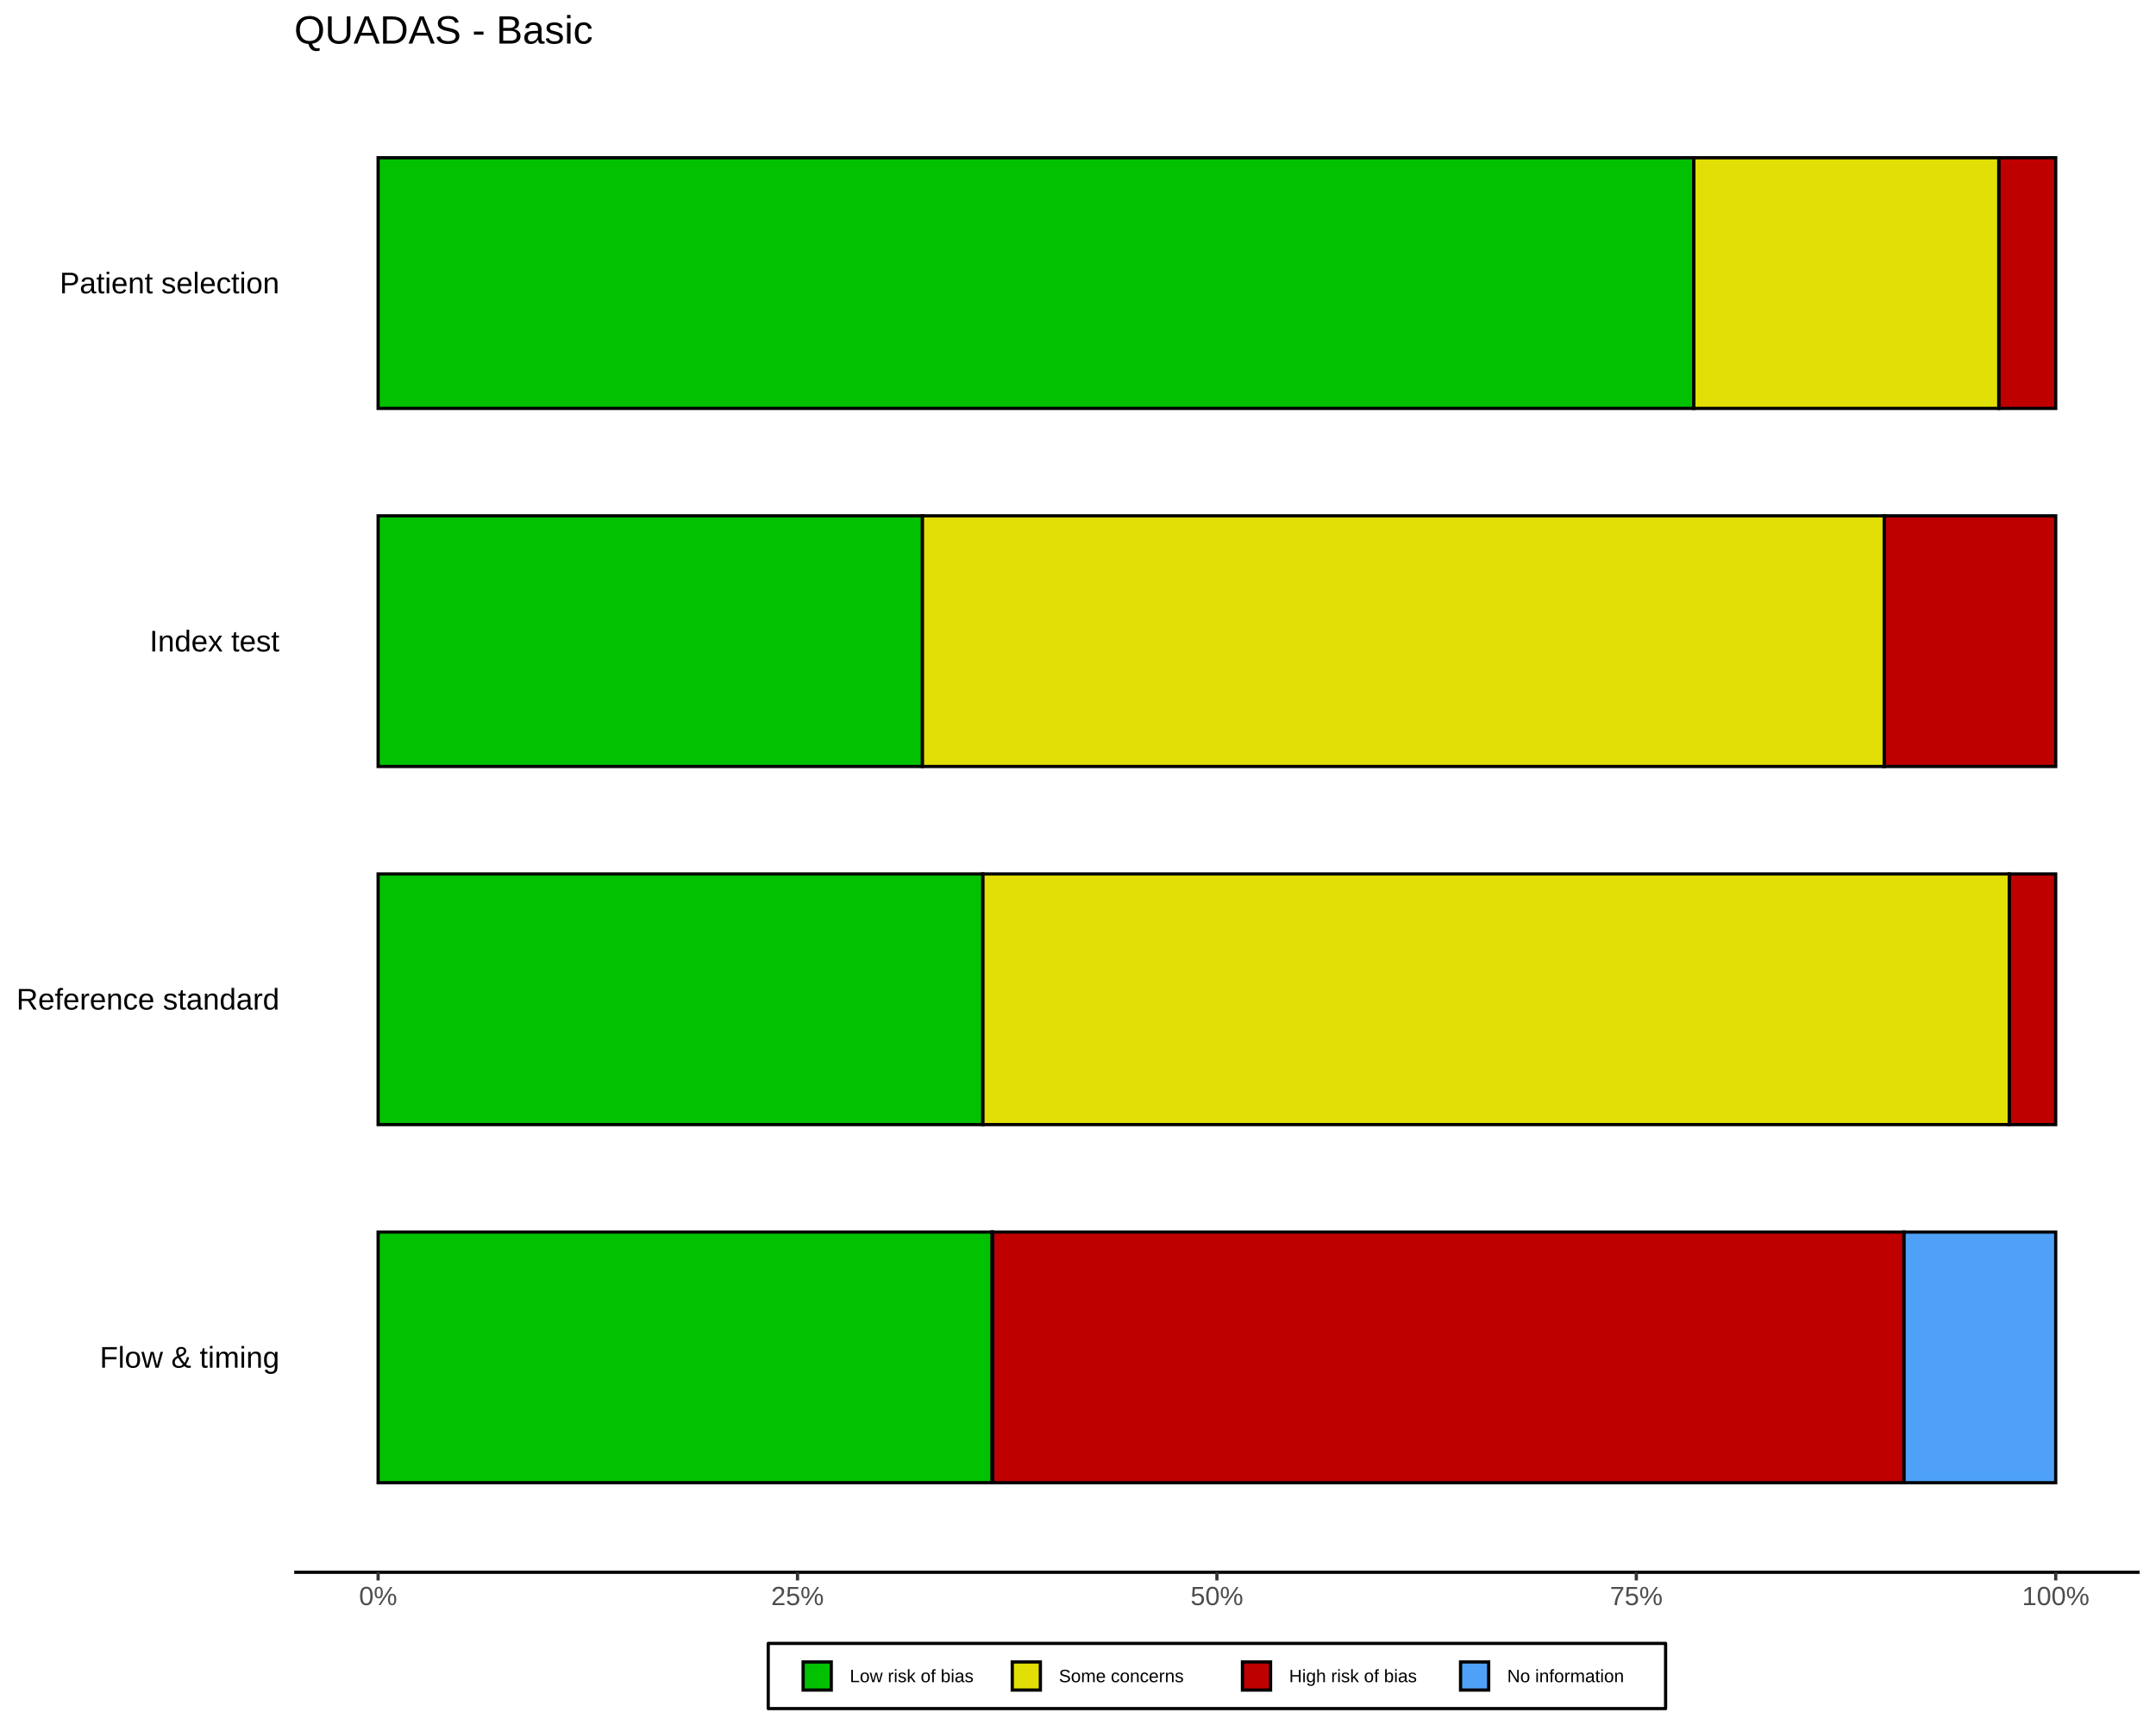
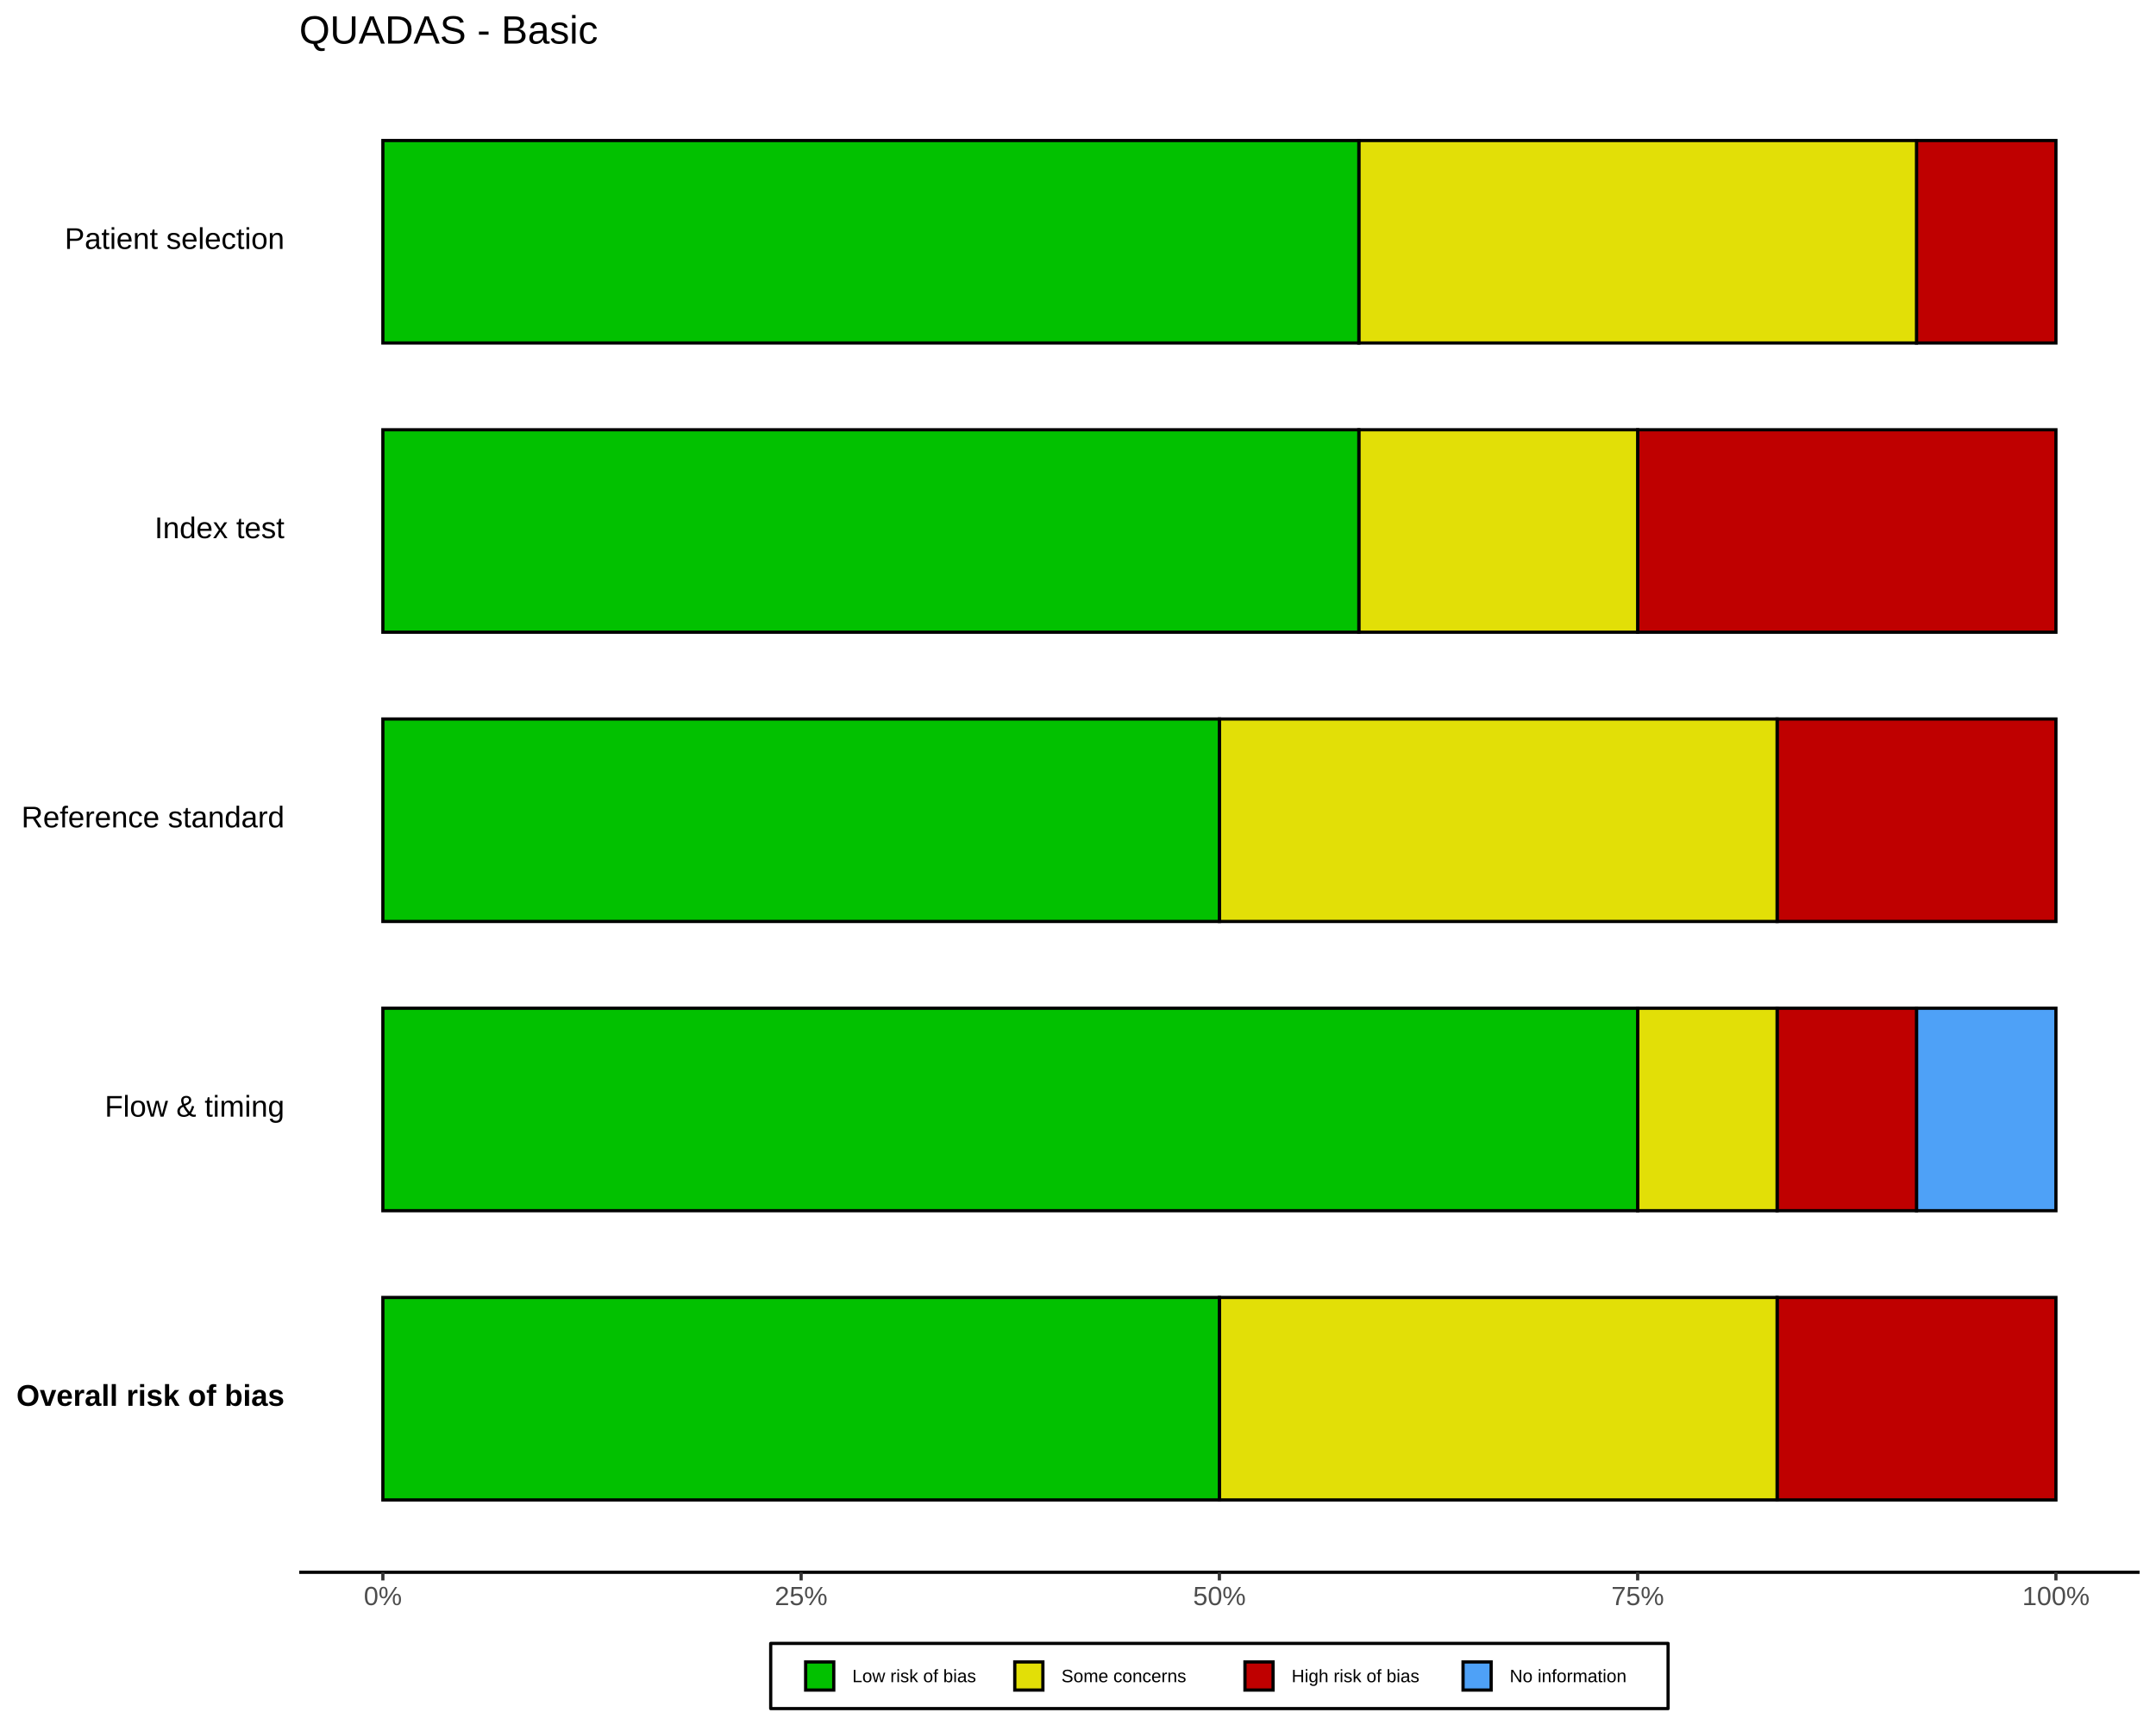
<svg xmlns="http://www.w3.org/2000/svg" viewBox="0 0 720.00 576.00">
  <defs>
    <style type="text/css">
    line, polyline, polygon, path, rect, circle {
      fill: none;
      stroke: #000000;
      stroke-linecap: round;
      stroke-linejoin: round;
      stroke-miterlimit: 10.00;
    }
  </style>
  </defs>
  <rect width="100%" height="100%" style="stroke: none; fill: #FFFFFF;" />
  <rect x="0.00" y="0.00" width="720.00" height="576.00" style="stroke-width: 1.07; stroke: #FFFFFF; fill: #FFFFFF;" />
  <defs>
-     <clipPath id="cpOTguMjV8NzE0LjUyfDUyNS4wMHwyMi43Nw==">
-       <rect x="98.25" y="22.77" width="616.27" height="502.22" />
+     <clipPath id="cpOTkuOTN8NzE0LjUyfDUyNS4wMHwyMi43Nw==">
+       <rect x="99.93" y="22.77" width="614.59" height="502.22" />
    </clipPath>
  </defs>
-   <rect x="635.79" y="411.40" width="50.72" height="83.70" style="stroke-width: 1.07; stroke-linecap: square; stroke-linejoin: miter; fill: #4EA1F7;" clip-path="url(#cpOTguMjV8NzE0LjUyfDUyNS4wMHwyMi43Nw==)" />
-   <rect x="331.47" y="411.40" width="304.32" height="83.70" style="stroke-width: 1.07; stroke-linecap: square; stroke-linejoin: miter; fill: #BF0000;" clip-path="url(#cpOTguMjV8NzE0LjUyfDUyNS4wMHwyMi43Nw==)" />
-   <rect x="331.25" y="411.40" width="0.22" height="83.70" style="stroke-width: 1.07; stroke-linecap: square; stroke-linejoin: miter; fill: #E2DF07;" clip-path="url(#cpOTguMjV8NzE0LjUyfDUyNS4wMHwyMi43Nw==)" />
-   <rect x="126.27" y="411.40" width="204.98" height="83.70" style="stroke-width: 1.07; stroke-linecap: square; stroke-linejoin: miter; fill: #02C100;" clip-path="url(#cpOTguMjV8NzE0LjUyfDUyNS4wMHwyMi43Nw==)" />
-   <rect x="670.98" y="291.82" width="15.52" height="83.70" style="stroke-width: 1.07; stroke-linecap: square; stroke-linejoin: miter; fill: #BF0000;" clip-path="url(#cpOTguMjV8NzE0LjUyfDUyNS4wMHwyMi43Nw==)" />
-   <rect x="328.19" y="291.82" width="342.80" height="83.70" style="stroke-width: 1.07; stroke-linecap: square; stroke-linejoin: miter; fill: #E2DF07;" clip-path="url(#cpOTguMjV8NzE0LjUyfDUyNS4wMHwyMi43Nw==)" />
-   <rect x="126.27" y="291.82" width="201.92" height="83.70" style="stroke-width: 1.07; stroke-linecap: square; stroke-linejoin: miter; fill: #02C100;" clip-path="url(#cpOTguMjV8NzE0LjUyfDUyNS4wMHwyMi43Nw==)" />
-   <rect x="629.23" y="172.24" width="57.28" height="83.70" style="stroke-width: 1.07; stroke-linecap: square; stroke-linejoin: miter; fill: #BF0000;" clip-path="url(#cpOTguMjV8NzE0LjUyfDUyNS4wMHwyMi43Nw==)" />
-   <rect x="308.00" y="172.24" width="321.23" height="83.70" style="stroke-width: 1.07; stroke-linecap: square; stroke-linejoin: miter; fill: #E2DF07;" clip-path="url(#cpOTguMjV8NzE0LjUyfDUyNS4wMHwyMi43Nw==)" />
-   <rect x="126.27" y="172.24" width="181.73" height="83.70" style="stroke-width: 1.07; stroke-linecap: square; stroke-linejoin: miter; fill: #02C100;" clip-path="url(#cpOTguMjV8NzE0LjUyfDUyNS4wMHwyMi43Nw==)" />
-   <rect x="667.49" y="52.67" width="19.02" height="83.70" style="stroke-width: 1.07; stroke-linecap: square; stroke-linejoin: miter; fill: #BF0000;" clip-path="url(#cpOTguMjV8NzE0LjUyfDUyNS4wMHwyMi43Nw==)" />
-   <rect x="565.61" y="52.67" width="101.88" height="83.70" style="stroke-width: 1.07; stroke-linecap: square; stroke-linejoin: miter; fill: #E2DF07;" clip-path="url(#cpOTguMjV8NzE0LjUyfDUyNS4wMHwyMi43Nw==)" />
-   <rect x="126.27" y="52.67" width="439.35" height="83.70" style="stroke-width: 1.07; stroke-linecap: square; stroke-linejoin: miter; fill: #02C100;" clip-path="url(#cpOTguMjV8NzE0LjUyfDUyNS4wMHwyMi43Nw==)" />
+   <rect x="593.46" y="433.24" width="93.12" height="67.61" style="stroke-width: 1.07; stroke-linecap: square; stroke-linejoin: miter; fill: #BF0000;" clip-path="url(#cpOTkuOTN8NzE0LjUyfDUyNS4wMHwyMi43Nw==)" />
+   <rect x="407.22" y="433.24" width="186.24" height="67.61" style="stroke-width: 1.07; stroke-linecap: square; stroke-linejoin: miter; fill: #E2DF07;" clip-path="url(#cpOTkuOTN8NzE0LjUyfDUyNS4wMHwyMi43Nw==)" />
+   <rect x="127.86" y="433.24" width="279.36" height="67.61" style="stroke-width: 1.07; stroke-linecap: square; stroke-linejoin: miter; fill: #02C100;" clip-path="url(#cpOTkuOTN8NzE0LjUyfDUyNS4wMHwyMi43Nw==)" />
+   <rect x="640.02" y="336.66" width="46.56" height="67.61" style="stroke-width: 1.07; stroke-linecap: square; stroke-linejoin: miter; fill: #4EA1F7;" clip-path="url(#cpOTkuOTN8NzE0LjUyfDUyNS4wMHwyMi43Nw==)" />
+   <rect x="593.46" y="336.66" width="46.56" height="67.61" style="stroke-width: 1.07; stroke-linecap: square; stroke-linejoin: miter; fill: #BF0000;" clip-path="url(#cpOTkuOTN8NzE0LjUyfDUyNS4wMHwyMi43Nw==)" />
+   <rect x="546.90" y="336.66" width="46.56" height="67.61" style="stroke-width: 1.07; stroke-linecap: square; stroke-linejoin: miter; fill: #E2DF07;" clip-path="url(#cpOTkuOTN8NzE0LjUyfDUyNS4wMHwyMi43Nw==)" />
+   <rect x="127.86" y="336.66" width="419.04" height="67.61" style="stroke-width: 1.07; stroke-linecap: square; stroke-linejoin: miter; fill: #02C100;" clip-path="url(#cpOTkuOTN8NzE0LjUyfDUyNS4wMHwyMi43Nw==)" />
+   <rect x="593.46" y="240.08" width="93.12" height="67.61" style="stroke-width: 1.07; stroke-linecap: square; stroke-linejoin: miter; fill: #BF0000;" clip-path="url(#cpOTkuOTN8NzE0LjUyfDUyNS4wMHwyMi43Nw==)" />
+   <rect x="407.22" y="240.08" width="186.24" height="67.61" style="stroke-width: 1.07; stroke-linecap: square; stroke-linejoin: miter; fill: #E2DF07;" clip-path="url(#cpOTkuOTN8NzE0LjUyfDUyNS4wMHwyMi43Nw==)" />
+   <rect x="127.86" y="240.08" width="279.36" height="67.61" style="stroke-width: 1.07; stroke-linecap: square; stroke-linejoin: miter; fill: #02C100;" clip-path="url(#cpOTkuOTN8NzE0LjUyfDUyNS4wMHwyMi43Nw==)" />
+   <rect x="546.90" y="143.50" width="139.68" height="67.61" style="stroke-width: 1.07; stroke-linecap: square; stroke-linejoin: miter; fill: #BF0000;" clip-path="url(#cpOTkuOTN8NzE0LjUyfDUyNS4wMHwyMi43Nw==)" />
+   <rect x="453.78" y="143.50" width="93.12" height="67.61" style="stroke-width: 1.07; stroke-linecap: square; stroke-linejoin: miter; fill: #E2DF07;" clip-path="url(#cpOTkuOTN8NzE0LjUyfDUyNS4wMHwyMi43Nw==)" />
+   <rect x="127.86" y="143.50" width="325.92" height="67.61" style="stroke-width: 1.07; stroke-linecap: square; stroke-linejoin: miter; fill: #02C100;" clip-path="url(#cpOTkuOTN8NzE0LjUyfDUyNS4wMHwyMi43Nw==)" />
+   <rect x="640.02" y="46.92" width="46.56" height="67.61" style="stroke-width: 1.07; stroke-linecap: square; stroke-linejoin: miter; fill: #BF0000;" clip-path="url(#cpOTkuOTN8NzE0LjUyfDUyNS4wMHwyMi43Nw==)" />
+   <rect x="453.78" y="46.92" width="186.24" height="67.61" style="stroke-width: 1.07; stroke-linecap: square; stroke-linejoin: miter; fill: #E2DF07;" clip-path="url(#cpOTkuOTN8NzE0LjUyfDUyNS4wMHwyMi43Nw==)" />
+   <rect x="127.86" y="46.92" width="325.92" height="67.61" style="stroke-width: 1.07; stroke-linecap: square; stroke-linejoin: miter; fill: #02C100;" clip-path="url(#cpOTkuOTN8NzE0LjUyfDUyNS4wMHwyMi43Nw==)" />
  <defs>
    <clipPath id="cpMC4wMHw3MjAuMDB8NTc2LjAwfDAuMDA=">
      <rect x="0.00" y="0.00" width="720.00" height="576.00" />
    </clipPath>
  </defs>
  <g clip-path="url(#cpMC4wMHw3MjAuMDB8NTc2LjAwfDAuMDA=)">
-     <text x="33.31" y="456.69" style="font-size: 10.00px; font-family: Liberation Sans;" textLength="60.02px" lengthAdjust="spacingAndGlyphs">Flow &amp; timing</text>
+     <text x="5.48" y="469.42" style="font-size: 10.00px; font-weight: bold; font-family: Liberation Sans;" textLength="33.92px" lengthAdjust="spacingAndGlyphs">Overall</text>
  </g>
  <g clip-path="url(#cpMC4wMHw3MjAuMDB8NTc2LjAwfDAuMDA=)">
-     <text x="5.48" y="337.11" style="font-size: 10.00px; font-family: Liberation Sans;" textLength="87.84px" lengthAdjust="spacingAndGlyphs">Reference standard</text>
+     <text x="42.18" y="469.42" style="font-size: 10.00px; font-weight: bold; font-family: Liberation Sans;" textLength="17.80px" lengthAdjust="spacingAndGlyphs">risk</text>
  </g>
  <g clip-path="url(#cpMC4wMHw3MjAuMDB8NTc2LjAwfDAuMDA=)">
-     <text x="49.95" y="217.53" style="font-size: 10.00px; font-family: Liberation Sans;" textLength="43.38px" lengthAdjust="spacingAndGlyphs">Index test</text>
+     <text x="62.76" y="469.42" style="font-size: 10.00px; font-weight: bold; font-family: Liberation Sans;" textLength="9.44px" lengthAdjust="spacingAndGlyphs">of</text>
  </g>
  <g clip-path="url(#cpMC4wMHw3MjAuMDB8NTc2LjAwfDAuMDA=)">
-     <text x="19.93" y="97.96" style="font-size: 10.00px; font-family: Liberation Sans;" textLength="73.39px" lengthAdjust="spacingAndGlyphs">Patient selection</text>
-   </g>
-   <polyline points="98.25,525.00 714.52,525.00 " style="stroke-width: 1.07; stroke-linecap: butt;" clip-path="url(#cpMC4wMHw3MjAuMDB8NTc2LjAwfDAuMDA=)" />
-   <polyline points="126.27,527.74 126.27,525.00 " style="stroke-width: 1.07; stroke: #333333; stroke-linecap: butt;" clip-path="url(#cpMC4wMHw3MjAuMDB8NTc2LjAwfDAuMDA=)" />
-   <polyline points="266.33,527.74 266.33,525.00 " style="stroke-width: 1.07; stroke: #333333; stroke-linecap: butt;" clip-path="url(#cpMC4wMHw3MjAuMDB8NTc2LjAwfDAuMDA=)" />
-   <polyline points="406.39,527.74 406.39,525.00 " style="stroke-width: 1.07; stroke: #333333; stroke-linecap: butt;" clip-path="url(#cpMC4wMHw3MjAuMDB8NTc2LjAwfDAuMDA=)" />
-   <polyline points="546.45,527.74 546.45,525.00 " style="stroke-width: 1.07; stroke: #333333; stroke-linecap: butt;" clip-path="url(#cpMC4wMHw3MjAuMDB8NTc2LjAwfDAuMDA=)" />
-   <polyline points="686.51,527.74 686.51,525.00 " style="stroke-width: 1.07; stroke: #333333; stroke-linecap: butt;" clip-path="url(#cpMC4wMHw3MjAuMDB8NTc2LjAwfDAuMDA=)" />
-   <g clip-path="url(#cpMC4wMHw3MjAuMDB8NTc2LjAwfDAuMDA=)">
-     <text x="119.91" y="535.97" style="font-size: 8.80px; fill: #4D4D4D; font-family: Liberation Sans;" textLength="12.72px" lengthAdjust="spacingAndGlyphs">0%</text>
+     <text x="74.98" y="469.42" style="font-size: 10.00px; font-weight: bold; font-family: Liberation Sans;" textLength="20.02px" lengthAdjust="spacingAndGlyphs">bias</text>
  </g>
  <g clip-path="url(#cpMC4wMHw3MjAuMDB8NTc2LjAwfDAuMDA=)">
-     <text x="257.52" y="535.97" style="font-size: 8.80px; fill: #4D4D4D; font-family: Liberation Sans;" textLength="17.61px" lengthAdjust="spacingAndGlyphs">25%</text>
+     <text x="34.98" y="372.86" style="font-size: 10.00px; font-family: Liberation Sans;" textLength="21.11px" lengthAdjust="spacingAndGlyphs">Flow</text>
  </g>
  <g clip-path="url(#cpMC4wMHw3MjAuMDB8NTc2LjAwfDAuMDA=)">
-     <text x="397.58" y="535.97" style="font-size: 8.80px; fill: #4D4D4D; font-family: Liberation Sans;" textLength="17.61px" lengthAdjust="spacingAndGlyphs">50%</text>
+     <text x="58.87" y="372.86" style="font-size: 10.00px; font-family: Liberation Sans;" textLength="6.67px" lengthAdjust="spacingAndGlyphs">&amp;</text>
  </g>
  <g clip-path="url(#cpMC4wMHw3MjAuMDB8NTc2LjAwfDAuMDA=)">
-     <text x="537.64" y="535.97" style="font-size: 8.80px; fill: #4D4D4D; font-family: Liberation Sans;" textLength="17.61px" lengthAdjust="spacingAndGlyphs">75%</text>
+     <text x="68.32" y="372.86" style="font-size: 10.00px; font-family: Liberation Sans;" textLength="26.67px" lengthAdjust="spacingAndGlyphs">timing</text>
  </g>
  <g clip-path="url(#cpMC4wMHw3MjAuMDB8NTc2LjAwfDAuMDA=)">
-     <text x="675.26" y="535.97" style="font-size: 8.80px; fill: #4D4D4D; font-family: Liberation Sans;" textLength="22.50px" lengthAdjust="spacingAndGlyphs">100%</text>
-   </g>
-   <rect x="256.55" y="548.76" width="299.68" height="21.76" style="stroke-width: 1.07; fill: #FFFFFF;" clip-path="url(#cpMC4wMHw3MjAuMDB8NTc2LjAwfDAuMDA=)" />
-   <rect x="267.51" y="554.24" width="10.80" height="10.80" style="stroke-width: 1.07; stroke: none; fill: #F2F2F2;" clip-path="url(#cpMC4wMHw3MjAuMDB8NTc2LjAwfDAuMDA=)" />
-   <rect x="268.21" y="554.95" width="9.38" height="9.38" style="stroke-width: 1.07; stroke-linecap: square; stroke-linejoin: miter; fill: #02C100;" clip-path="url(#cpMC4wMHw3MjAuMDB8NTc2LjAwfDAuMDA=)" />
-   <rect x="337.34" y="554.24" width="10.80" height="10.80" style="stroke-width: 1.07; stroke: none; fill: #F2F2F2;" clip-path="url(#cpMC4wMHw3MjAuMDB8NTc2LjAwfDAuMDA=)" />
-   <rect x="338.05" y="554.95" width="9.38" height="9.38" style="stroke-width: 1.07; stroke-linecap: square; stroke-linejoin: miter; fill: #E2DF07;" clip-path="url(#cpMC4wMHw3MjAuMDB8NTc2LjAwfDAuMDA=)" />
-   <rect x="414.21" y="554.24" width="10.80" height="10.80" style="stroke-width: 1.07; stroke: none; fill: #F2F2F2;" clip-path="url(#cpMC4wMHw3MjAuMDB8NTc2LjAwfDAuMDA=)" />
-   <rect x="414.92" y="554.95" width="9.38" height="9.38" style="stroke-width: 1.07; stroke-linecap: square; stroke-linejoin: miter; fill: #BF0000;" clip-path="url(#cpMC4wMHw3MjAuMDB8NTc2LjAwfDAuMDA=)" />
-   <rect x="487.05" y="554.24" width="10.80" height="10.80" style="stroke-width: 1.07; stroke: none; fill: #F2F2F2;" clip-path="url(#cpMC4wMHw3MjAuMDB8NTc2LjAwfDAuMDA=)" />
-   <rect x="487.76" y="554.95" width="9.38" height="9.38" style="stroke-width: 1.07; stroke-linecap: square; stroke-linejoin: miter; fill: #4EA1F7;" clip-path="url(#cpMC4wMHw3MjAuMDB8NTc2LjAwfDAuMDA=)" />
-   <g clip-path="url(#cpMC4wMHw3MjAuMDB8NTc2LjAwfDAuMDA=)">
-     <text x="283.78" y="561.70" style="font-size: 6.00px; font-family: Liberation Sans;" textLength="48.08px" lengthAdjust="spacingAndGlyphs">  Low risk of bias  </text>
+     <text x="7.15" y="276.28" style="font-size: 10.00px; font-family: Liberation Sans;" textLength="46.14px" lengthAdjust="spacingAndGlyphs">Reference</text>
  </g>
  <g clip-path="url(#cpMC4wMHw3MjAuMDB8NTc2LjAwfDAuMDA=)">
-     <text x="353.62" y="561.70" style="font-size: 6.00px; font-family: Liberation Sans;" textLength="55.11px" lengthAdjust="spacingAndGlyphs">  Some concerns      </text>
+     <text x="56.07" y="276.28" style="font-size: 10.00px; font-family: Liberation Sans;" textLength="38.92px" lengthAdjust="spacingAndGlyphs">standard</text>
  </g>
  <g clip-path="url(#cpMC4wMHw3MjAuMDB8NTc2LjAwfDAuMDA=)">
-     <text x="430.49" y="561.70" style="font-size: 6.00px; font-family: Liberation Sans;" textLength="51.08px" lengthAdjust="spacingAndGlyphs">  High risk of bias   </text>
+     <text x="51.62" y="179.70" style="font-size: 10.00px; font-family: Liberation Sans;" textLength="24.47px" lengthAdjust="spacingAndGlyphs">Index</text>
  </g>
  <g clip-path="url(#cpMC4wMHw3MjAuMDB8NTc2LjAwfDAuMDA=)">
-     <text x="503.33" y="561.70" style="font-size: 6.00px; font-family: Liberation Sans;" textLength="47.42px" lengthAdjust="spacingAndGlyphs">  No information   </text>
+     <text x="78.87" y="179.70" style="font-size: 10.00px; font-family: Liberation Sans;" textLength="16.12px" lengthAdjust="spacingAndGlyphs">test</text>
  </g>
  <g clip-path="url(#cpMC4wMHw3MjAuMDB8NTc2LjAwfDAuMDA=)">
-     <text x="98.25" y="14.56" style="font-size: 13.20px; font-family: Liberation Sans;" textLength="99.66px" lengthAdjust="spacingAndGlyphs">QUADAS - Basic</text>
+     <text x="21.60" y="83.12" style="font-size: 10.00px; font-family: Liberation Sans;" textLength="31.14px" lengthAdjust="spacingAndGlyphs">Patient</text>
+   </g>
+   <g clip-path="url(#cpMC4wMHw3MjAuMDB8NTc2LjAwfDAuMDA=)">
+     <text x="55.53" y="83.12" style="font-size: 10.00px; font-family: Liberation Sans;" textLength="39.47px" lengthAdjust="spacingAndGlyphs">selection</text>
+   </g>
+   <polyline points="99.93,525.00 714.52,525.00 " style="stroke-width: 1.07; stroke-linecap: butt;" clip-path="url(#cpMC4wMHw3MjAuMDB8NTc2LjAwfDAuMDA=)" />
+   <polyline points="127.86,527.74 127.86,525.00 " style="stroke-width: 1.07; stroke: #333333; stroke-linecap: butt;" clip-path="url(#cpMC4wMHw3MjAuMDB8NTc2LjAwfDAuMDA=)" />
+   <polyline points="267.54,527.74 267.54,525.00 " style="stroke-width: 1.07; stroke: #333333; stroke-linecap: butt;" clip-path="url(#cpMC4wMHw3MjAuMDB8NTc2LjAwfDAuMDA=)" />
+   <polyline points="407.22,527.74 407.22,525.00 " style="stroke-width: 1.07; stroke: #333333; stroke-linecap: butt;" clip-path="url(#cpMC4wMHw3MjAuMDB8NTc2LjAwfDAuMDA=)" />
+   <polyline points="546.90,527.74 546.90,525.00 " style="stroke-width: 1.07; stroke: #333333; stroke-linecap: butt;" clip-path="url(#cpMC4wMHw3MjAuMDB8NTc2LjAwfDAuMDA=)" />
+   <polyline points="686.58,527.74 686.58,525.00 " style="stroke-width: 1.07; stroke: #333333; stroke-linecap: butt;" clip-path="url(#cpMC4wMHw3MjAuMDB8NTc2LjAwfDAuMDA=)" />
+   <g clip-path="url(#cpMC4wMHw3MjAuMDB8NTc2LjAwfDAuMDA=)">
+     <text x="121.50" y="535.97" style="font-size: 8.80px; fill: #4D4D4D; font-family: Liberation Sans;" textLength="12.72px" lengthAdjust="spacingAndGlyphs">0%</text>
+   </g>
+   <g clip-path="url(#cpMC4wMHw3MjAuMDB8NTc2LjAwfDAuMDA=)">
+     <text x="258.74" y="535.97" style="font-size: 8.80px; fill: #4D4D4D; font-family: Liberation Sans;" textLength="17.61px" lengthAdjust="spacingAndGlyphs">25%</text>
+   </g>
+   <g clip-path="url(#cpMC4wMHw3MjAuMDB8NTc2LjAwfDAuMDA=)">
+     <text x="398.42" y="535.97" style="font-size: 8.80px; fill: #4D4D4D; font-family: Liberation Sans;" textLength="17.61px" lengthAdjust="spacingAndGlyphs">50%</text>
+   </g>
+   <g clip-path="url(#cpMC4wMHw3MjAuMDB8NTc2LjAwfDAuMDA=)">
+     <text x="538.10" y="535.97" style="font-size: 8.80px; fill: #4D4D4D; font-family: Liberation Sans;" textLength="17.61px" lengthAdjust="spacingAndGlyphs">75%</text>
+   </g>
+   <g clip-path="url(#cpMC4wMHw3MjAuMDB8NTc2LjAwfDAuMDA=)">
+     <text x="675.33" y="535.97" style="font-size: 8.80px; fill: #4D4D4D; font-family: Liberation Sans;" textLength="22.50px" lengthAdjust="spacingAndGlyphs">100%</text>
+   </g>
+   <rect x="257.38" y="548.76" width="299.68" height="21.76" style="stroke-width: 1.07; fill: #FFFFFF;" clip-path="url(#cpMC4wMHw3MjAuMDB8NTc2LjAwfDAuMDA=)" />
+   <rect x="268.34" y="554.24" width="10.80" height="10.80" style="stroke-width: 1.07; stroke: none; fill: #F2F2F2;" clip-path="url(#cpMC4wMHw3MjAuMDB8NTc2LjAwfDAuMDA=)" />
+   <rect x="269.05" y="554.95" width="9.38" height="9.38" style="stroke-width: 1.07; stroke-linecap: square; stroke-linejoin: miter; fill: #02C100;" clip-path="url(#cpMC4wMHw3MjAuMDB8NTc2LjAwfDAuMDA=)" />
+   <rect x="338.18" y="554.24" width="10.80" height="10.80" style="stroke-width: 1.07; stroke: none; fill: #F2F2F2;" clip-path="url(#cpMC4wMHw3MjAuMDB8NTc2LjAwfDAuMDA=)" />
+   <rect x="338.89" y="554.95" width="9.38" height="9.38" style="stroke-width: 1.07; stroke-linecap: square; stroke-linejoin: miter; fill: #E2DF07;" clip-path="url(#cpMC4wMHw3MjAuMDB8NTc2LjAwfDAuMDA=)" />
+   <rect x="415.05" y="554.24" width="10.80" height="10.80" style="stroke-width: 1.07; stroke: none; fill: #F2F2F2;" clip-path="url(#cpMC4wMHw3MjAuMDB8NTc2LjAwfDAuMDA=)" />
+   <rect x="415.76" y="554.95" width="9.38" height="9.38" style="stroke-width: 1.07; stroke-linecap: square; stroke-linejoin: miter; fill: #BF0000;" clip-path="url(#cpMC4wMHw3MjAuMDB8NTc2LjAwfDAuMDA=)" />
+   <rect x="487.88" y="554.24" width="10.80" height="10.80" style="stroke-width: 1.07; stroke: none; fill: #F2F2F2;" clip-path="url(#cpMC4wMHw3MjAuMDB8NTc2LjAwfDAuMDA=)" />
+   <rect x="488.59" y="554.95" width="9.38" height="9.38" style="stroke-width: 1.07; stroke-linecap: square; stroke-linejoin: miter; fill: #4EA1F7;" clip-path="url(#cpMC4wMHw3MjAuMDB8NTc2LjAwfDAuMDA=)" />
+   <g clip-path="url(#cpMC4wMHw3MjAuMDB8NTc2LjAwfDAuMDA=)">
+     <text x="284.62" y="561.70" style="font-size: 6.00px; font-family: Liberation Sans;" textLength="48.08px" lengthAdjust="spacingAndGlyphs">  Low risk of bias  </text>
+   </g>
+   <g clip-path="url(#cpMC4wMHw3MjAuMDB8NTc2LjAwfDAuMDA=)">
+     <text x="354.46" y="561.70" style="font-size: 6.00px; font-family: Liberation Sans;" textLength="55.11px" lengthAdjust="spacingAndGlyphs">  Some concerns      </text>
+   </g>
+   <g clip-path="url(#cpMC4wMHw3MjAuMDB8NTc2LjAwfDAuMDA=)">
+     <text x="431.33" y="561.70" style="font-size: 6.00px; font-family: Liberation Sans;" textLength="51.08px" lengthAdjust="spacingAndGlyphs">  High risk of bias   </text>
+   </g>
+   <g clip-path="url(#cpMC4wMHw3MjAuMDB8NTc2LjAwfDAuMDA=)">
+     <text x="504.16" y="561.70" style="font-size: 6.00px; font-family: Liberation Sans;" textLength="47.42px" lengthAdjust="spacingAndGlyphs">  No information   </text>
+   </g>
+   <g clip-path="url(#cpMC4wMHw3MjAuMDB8NTc2LjAwfDAuMDA=)">
+     <text x="99.93" y="14.56" style="font-size: 13.20px; font-family: Liberation Sans;" textLength="99.66px" lengthAdjust="spacingAndGlyphs">QUADAS - Basic</text>
  </g>
</svg>
